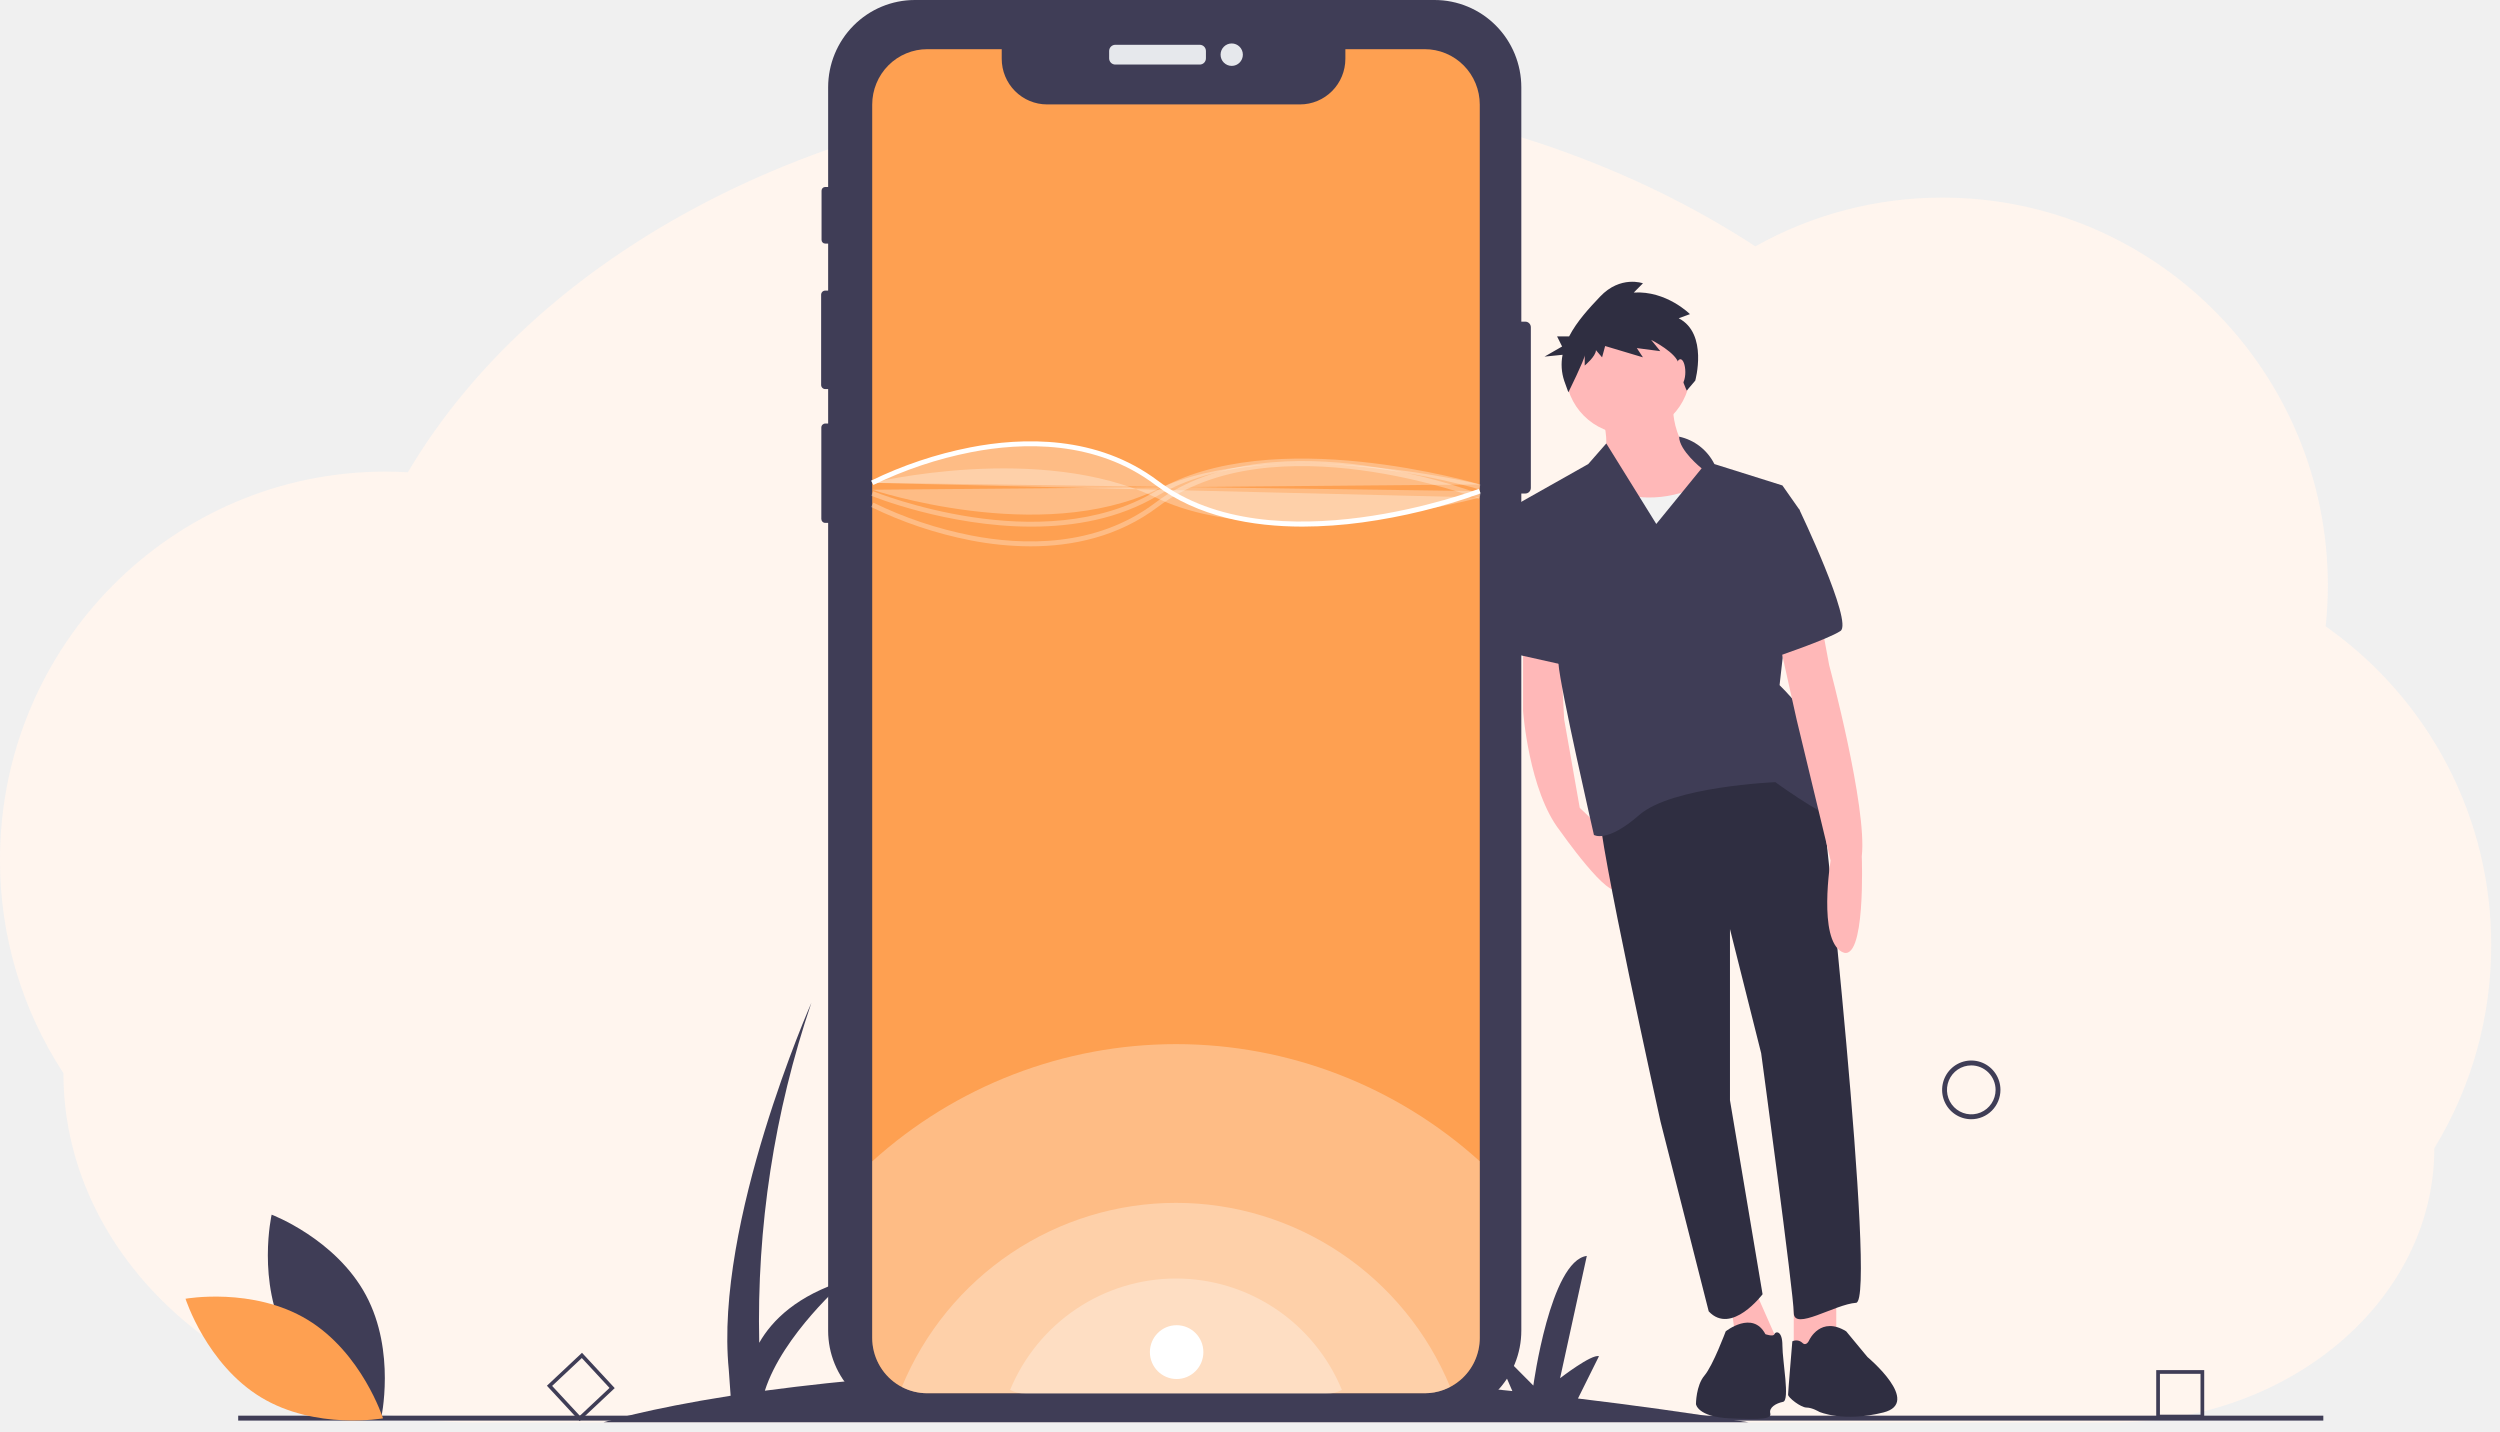
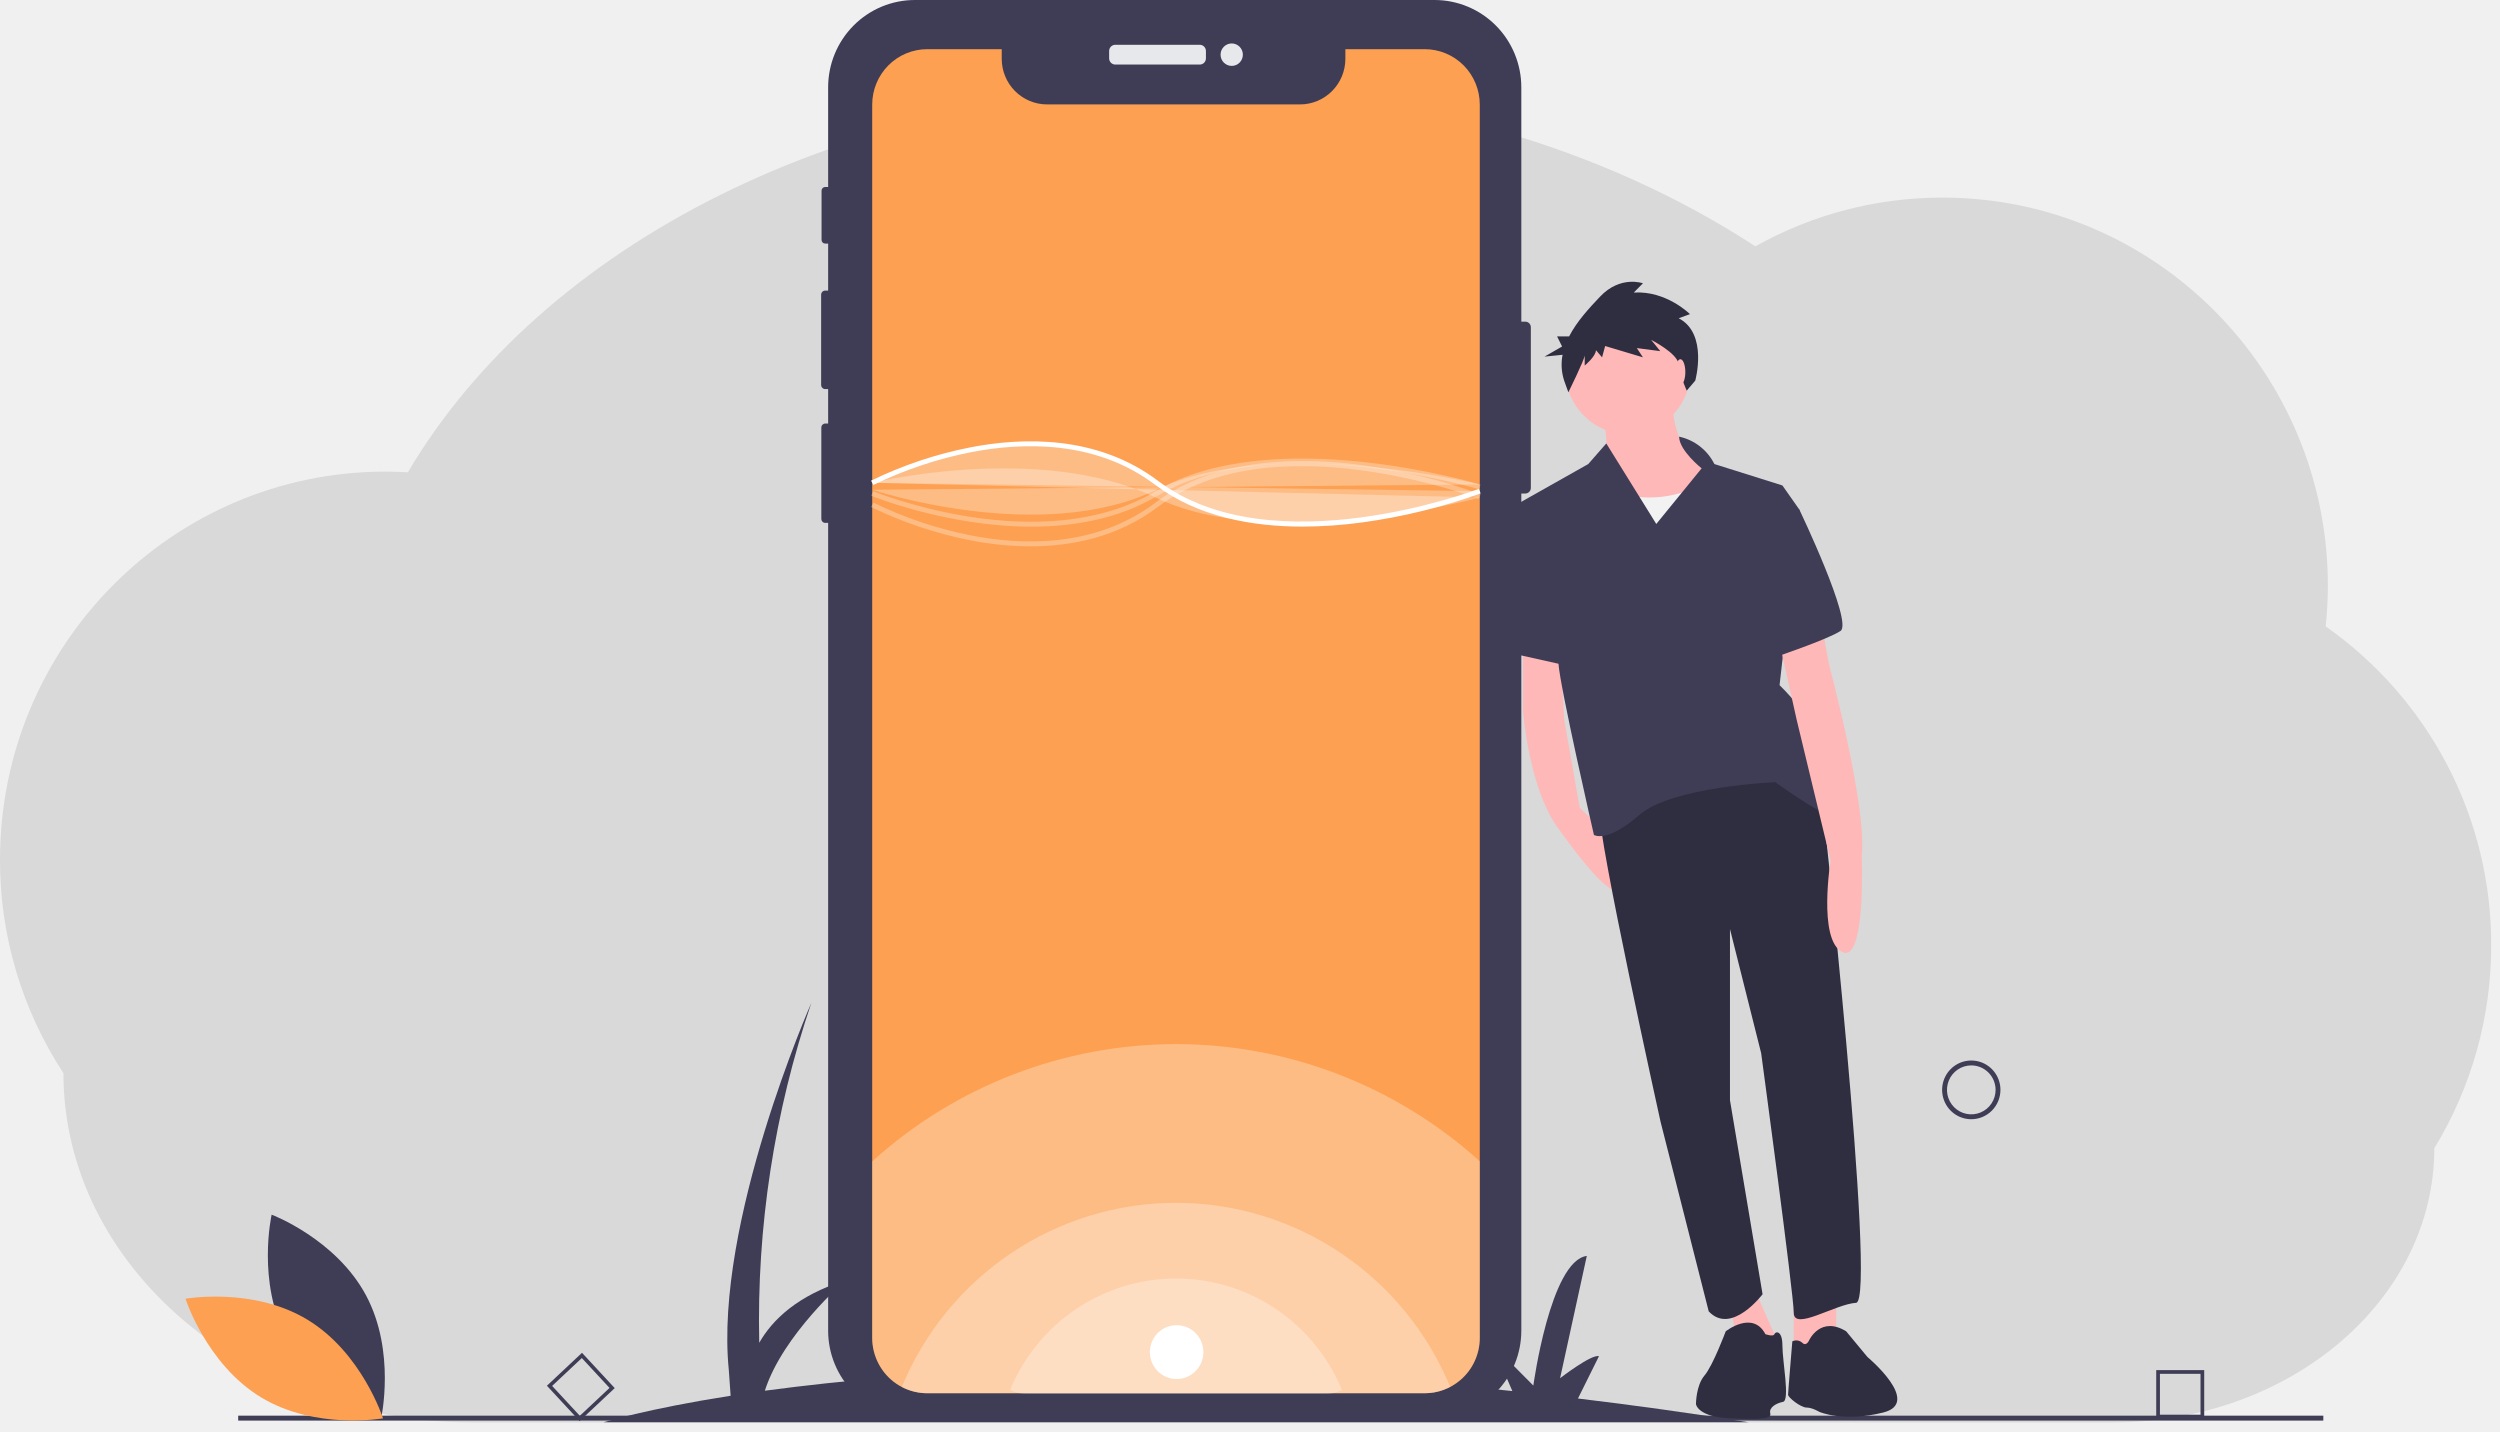
<svg xmlns="http://www.w3.org/2000/svg" width="283" height="162" viewBox="0 0 283 162" fill="none">
-   <path d="M282.003 106.993C282.022 99.927 280.331 92.96 277.07 86.679C273.81 80.398 269.076 74.989 263.268 70.906C263.429 69.38 263.511 67.846 263.515 66.311C263.515 42.043 243.982 22.369 219.884 22.369C212.463 22.361 205.167 24.262 198.707 27.887C181.651 16.744 159.384 10 135.025 10C95.389 10 61.296 27.857 46.17 53.462C45.33 53.413 44.484 53.386 43.631 53.386C19.538 53.386 8.74229e-05 73.06 8.74229e-05 97.329C-0.017 105.903 2.478 114.296 7.181 121.487C7.181 143.322 27.934 161.02 53.523 161.02H239.17C259.27 161.02 275.564 147.124 275.564 129.979C279.792 123.048 282.019 115.096 282.003 106.993Z" fill="#FFF5EE" />
+   <path d="M282.003 106.993C282.022 99.927 280.331 92.96 277.07 86.679C273.81 80.398 269.076 74.989 263.268 70.906C263.429 69.38 263.511 67.846 263.515 66.311C263.515 42.043 243.982 22.369 219.884 22.369C212.463 22.361 205.167 24.262 198.707 27.887C181.651 16.744 159.384 10 135.025 10C95.389 10 61.296 27.857 46.17 53.462C45.33 53.413 44.484 53.386 43.631 53.386C19.538 53.386 8.74229e-05 73.06 8.74229e-05 97.329C-0.017 105.903 2.478 114.296 7.181 121.487C7.181 143.322 27.934 161.02 53.523 161.02H239.17C259.27 161.02 275.564 147.124 275.564 129.979C279.792 123.048 282.019 115.096 282.003 106.993Z" fill="#D9D9D9" />
  <g clip-path="url(#clip0_0_1)">
    <path d="M197.925 161C191.234 159.946 184.801 159.049 178.625 158.31L181.003 153.523C180.178 153.246 176.601 156.015 176.601 156.015L179.627 142.168C175.5 142.722 173.574 156.846 173.574 156.846L168.896 152.138L171.199 157.468C152.301 155.47 135.994 154.846 122.286 154.989L124.321 150.892C123.496 150.615 119.918 153.384 119.918 153.384L122.945 139.537C118.818 140.091 116.892 154.215 116.892 154.215L112.214 149.507L114.653 155.153C105.263 155.427 95.893 156.187 86.581 157.428C88.612 151.059 95.705 144.937 95.705 144.937C90.251 146.645 87.414 149.427 85.945 152.006C85.648 138.922 87.648 125.889 91.853 113.505C91.853 113.505 80.846 138.429 82.497 155.046L82.707 157.997C73.131 159.501 68.327 161 68.327 161H197.925Z" fill="#3F3D56" />
    <path d="M223.15 126.697C222.496 126.697 221.858 126.502 221.315 126.137C220.772 125.772 220.349 125.253 220.099 124.645C219.849 124.038 219.784 123.37 219.911 122.725C220.039 122.081 220.353 121.488 220.815 121.024C221.277 120.559 221.865 120.242 222.505 120.114C223.146 119.986 223.81 120.052 224.413 120.303C225.016 120.555 225.532 120.981 225.895 121.527C226.258 122.074 226.451 122.716 226.451 123.374C226.45 124.255 226.102 125.099 225.483 125.722C224.864 126.345 224.025 126.696 223.15 126.697ZM223.15 120.604C222.605 120.604 222.073 120.767 221.621 121.071C221.168 121.375 220.816 121.808 220.607 122.314C220.399 122.82 220.345 123.377 220.451 123.914C220.557 124.451 220.819 124.945 221.204 125.332C221.589 125.719 222.079 125.983 222.613 126.09C223.146 126.197 223.7 126.142 224.203 125.932C224.705 125.723 225.135 125.368 225.437 124.912C225.74 124.457 225.901 123.921 225.901 123.374C225.9 122.639 225.61 121.935 225.094 121.416C224.578 120.897 223.879 120.605 223.15 120.604Z" fill="#3F3D56" />
    <path d="M249.517 160.564H244.085V155.097H249.517V160.564ZM244.503 160.143H249.099V155.517H244.503V160.143Z" fill="#3F3D56" />
    <path d="M65.615 160.863L61.91 156.865L65.882 153.136L69.587 157.134L65.615 160.863ZM62.501 156.886L65.636 160.269L68.997 157.113L65.862 153.73L62.501 156.886Z" fill="#3F3D56" />
    <path d="M263 160.255H26.963V160.809H263V160.255Z" fill="#3F3D56" />
    <path d="M173.292 37.044V55.233C173.292 55.401 173.225 55.562 173.107 55.681C172.989 55.8 172.829 55.867 172.662 55.867H172.214V150.623C172.214 153.245 171.179 155.76 169.336 157.614C167.494 159.468 164.996 160.51 162.391 160.51H103.565C102.275 160.51 100.998 160.254 99.806 159.757C98.615 159.26 97.532 158.532 96.62 157.613C95.708 156.695 94.985 155.605 94.492 154.406C93.998 153.207 93.744 151.921 93.745 150.623V59.191H93.42C93.302 59.191 93.189 59.144 93.106 59.06C93.022 58.977 92.975 58.863 92.974 58.745V48.393C92.974 48.334 92.986 48.276 93.008 48.221C93.031 48.167 93.063 48.117 93.105 48.075C93.146 48.034 93.195 48.001 93.249 47.978C93.303 47.956 93.361 47.944 93.42 47.944H93.745V44.045H93.417C93.293 44.044 93.175 43.994 93.088 43.906C93.001 43.818 92.952 43.698 92.952 43.574V33.363C92.953 33.239 93.002 33.12 93.089 33.032C93.176 32.945 93.294 32.895 93.417 32.895H93.745V27.572H93.412C93.357 27.572 93.304 27.562 93.254 27.541C93.204 27.52 93.158 27.489 93.12 27.451C93.081 27.412 93.051 27.366 93.03 27.316C93.01 27.265 92.999 27.211 92.999 27.157V21.585C92.999 21.474 93.042 21.368 93.119 21.29C93.197 21.211 93.302 21.167 93.412 21.167H93.745V9.884C93.745 7.263 94.779 4.749 96.621 2.895C98.463 1.041 100.96 9.54778e-05 103.565 1.0116e-10H162.391C164.995 -1.18507e-05 167.493 1.041 169.336 2.895C171.178 4.748 172.213 7.262 172.214 9.884V36.41H172.662C172.829 36.41 172.989 36.477 173.107 36.596C173.225 36.715 173.292 36.876 173.292 37.044Z" fill="#3F3D56" />
    <path d="M135.812 5.07H126.253C125.867 5.07 125.554 5.385 125.554 5.774V6.605C125.554 6.994 125.867 7.309 126.253 7.309H135.812C136.198 7.309 136.511 6.994 136.511 6.605V5.774C136.511 5.385 136.198 5.07 135.812 5.07Z" fill="#E6E8EC" />
    <path d="M139.43 7.46C140.127 7.46 140.692 6.891 140.692 6.19C140.692 5.488 140.127 4.919 139.43 4.919C138.733 4.919 138.168 5.488 138.168 6.19C138.168 6.891 138.733 7.46 139.43 7.46Z" fill="#E6E8EC" />
    <path d="M167.51 11.839V151.443C167.511 152.35 167.315 153.247 166.937 154.071C166.559 154.895 166.007 155.627 165.319 156.214C164.192 157.182 162.759 157.713 161.277 157.713H104.967C103.965 157.714 102.977 157.472 102.089 157.006C101.88 156.899 101.678 156.779 101.483 156.646C100.637 156.072 99.944 155.297 99.464 154.389C98.985 153.482 98.734 152.47 98.734 151.443V11.839C98.734 11.016 98.895 10.2 99.209 9.439C99.522 8.678 99.981 7.986 100.56 7.404C101.138 6.821 101.825 6.359 102.582 6.044C103.338 5.729 104.148 5.567 104.967 5.567H113.395V6.655C113.395 8.025 113.935 9.339 114.898 10.307C115.86 11.276 117.165 11.82 118.526 11.82H147.165C148.526 11.82 149.831 11.276 150.793 10.307C151.756 9.339 152.296 8.025 152.296 6.655V5.567H161.277C162.096 5.566 162.906 5.728 163.663 6.044C164.419 6.359 165.106 6.821 165.685 7.403C166.264 7.986 166.723 8.677 167.036 9.439C167.349 10.2 167.51 11.015 167.51 11.839Z" fill="#FEA051" />
    <path opacity="0.3" d="M167.51 131.459V151.443C167.511 152.35 167.315 153.247 166.937 154.071C166.559 154.895 166.007 155.627 165.319 156.214C164.192 157.182 162.759 157.713 161.277 157.713H104.967C103.965 157.714 102.977 157.472 102.089 157.006C101.88 156.899 101.678 156.779 101.483 156.646C100.637 156.072 99.944 155.297 99.464 154.389C98.985 153.482 98.734 152.47 98.734 151.443V131.467C108.177 122.924 120.424 118.197 133.12 118.196C145.817 118.194 158.065 122.918 167.51 131.459Z" fill="white" />
    <path opacity="0.3" d="M164.161 157.001C163.272 157.471 162.282 157.715 161.277 157.713H104.967C103.965 157.714 102.977 157.472 102.088 157.007C104.638 150.836 108.946 145.563 114.469 141.854C119.992 138.144 126.483 136.164 133.123 136.164C139.763 136.163 146.254 138.142 151.778 141.85C157.302 145.559 161.611 150.831 164.161 157.001Z" fill="white" />
    <path opacity="0.3" d="M151.905 157.336C151.367 157.62 150.768 157.768 150.16 157.767H116.085C115.479 157.768 114.882 157.621 114.344 157.339C115.886 153.605 118.493 150.415 121.835 148.17C125.178 145.925 129.105 144.727 133.123 144.727C137.141 144.727 141.069 145.924 144.412 148.168C147.755 150.412 150.362 153.602 151.905 157.336Z" fill="white" />
    <path d="M147.447 59.612C141.798 59.612 135.599 58.529 130.76 54.876C124.022 49.79 115.721 50.061 109.943 51.185C106.106 51.938 102.381 53.186 98.861 54.9L98.607 54.409C102.169 52.673 105.94 51.407 109.824 50.644C115.715 49.496 124.187 49.222 131.09 54.433C144.022 64.195 167.179 55.427 167.411 55.338L167.608 55.855C163.266 57.413 158.774 58.513 154.206 59.139C151.966 59.446 149.708 59.604 147.447 59.612Z" fill="white" />
    <path opacity="0.3" d="M98.731 54.654C98.731 54.654 117.717 50.026 130.925 56.363C144.132 62.7 167.521 56.316 167.521 56.316" fill="white" />
    <path opacity="0.3" d="M116.655 61.844C114.362 61.834 112.075 61.604 109.824 61.158C105.94 60.394 102.169 59.129 98.607 57.392L98.861 56.901C102.381 58.615 106.106 59.864 109.943 60.617C115.72 61.74 124.022 62.011 130.76 56.925C137.657 51.719 147.318 51.734 154.206 52.663C158.774 53.288 163.266 54.389 167.608 55.946L167.411 56.464C167.179 56.374 144.022 47.606 131.09 57.368C126.563 60.786 121.361 61.844 116.655 61.844Z" fill="white" />
    <path opacity="0.3" d="M116.749 59.614C107.219 59.614 98.756 56.173 98.629 56.12L98.839 55.608C99.027 55.686 117.849 63.335 130.785 55.626C143.944 47.783 167.355 54.784 167.589 54.855L167.43 55.386C167.197 55.315 144.016 48.384 131.065 56.103C126.645 58.737 121.561 59.614 116.749 59.614Z" fill="white" />
    <path opacity="0.3" d="M98.734 55.438C98.734 55.438 117.717 61.775 130.925 55.438C144.132 49.101 167.51 54.84 167.51 54.84" fill="white" />
    <path d="M172.41 72.392V80.466C172.41 80.466 173.052 89.508 176.581 94.03C176.581 94.03 182.357 102.265 183.159 100.489L182.171 94.641L178.827 91.446L177.063 81.435L176.581 72.392H172.41Z" fill="#FFB8B8" />
    <path d="M207.865 145.378V151.352L203.053 153.129V146.185L207.865 145.378Z" fill="#FFB8B8" />
    <path d="M198.079 144.732L201.288 151.998L196.796 153.936L195.833 146.831L198.079 144.732Z" fill="#FFB8B8" />
    <path d="M206.101 89.024C206.101 89.024 212.518 147.316 210.111 147.477C207.705 147.639 203.053 150.707 203.053 148.607C203.053 146.508 199.363 119.219 199.363 119.219L195.833 105.171V124.548L199.523 146.508C199.523 146.508 195.994 151.191 193.427 148.446L187.972 126.97C187.972 126.97 180.753 94.353 181.073 91.769C181.073 91.769 197.598 77.56 206.101 89.024Z" fill="#2F2E41" />
    <path d="M204.817 151.675C204.817 151.675 206.101 148.93 208.988 150.706L211.395 153.613C211.395 153.613 217.599 158.784 213.197 159.892C208.659 161.034 205.94 159.819 205.94 159.819C205.94 159.819 205.138 159.335 204.496 159.335C203.855 159.335 202.411 158.205 202.411 157.882C202.411 157.559 202.892 151.837 202.892 151.837C203.074 151.748 203.278 151.715 203.478 151.744C203.678 151.773 203.865 151.861 204.015 151.998C204.496 152.483 204.817 151.675 204.817 151.675Z" fill="#2F2E41" />
    <path d="M195.352 150.706C195.352 150.706 198.4 148.284 199.844 151.029C199.844 151.029 200.753 151.352 200.86 151.029C200.967 150.706 201.769 150.545 201.769 152.321C201.769 154.097 202.64 158.528 201.838 158.689C201.036 158.85 200.234 159.335 200.394 159.981C200.555 160.627 199.523 160.718 195.833 160.556C192.143 160.395 191.983 158.942 191.983 158.942C191.983 158.942 191.983 156.842 192.945 155.712C193.908 154.582 195.352 150.706 195.352 150.706Z" fill="#2F2E41" />
    <path d="M189.415 44.942C189.415 44.942 188.613 50.917 193.747 53.016C198.881 55.115 182.356 62.058 180.752 58.021C179.148 53.985 181.073 52.693 181.073 52.693C181.073 52.693 182.677 51.078 181.233 46.718L189.415 44.942Z" fill="#FFB8B8" />
    <path d="M184.282 49.141C188.181 49.141 191.341 45.959 191.341 42.036C191.341 38.112 188.181 34.931 184.282 34.931C180.384 34.931 177.223 38.112 177.223 42.036C177.223 45.959 180.384 49.141 184.282 49.141Z" fill="#FFB8B8" />
    <path d="M192.464 54.953C192.464 54.953 187.651 57.537 182.999 55.599C178.346 53.662 178.507 62.058 178.507 62.058L180.913 68.356L197.598 66.741L196.475 57.053L192.464 54.953Z" fill="#F2F2F2" />
    <path d="M190.073 49.428C190.928 49.611 191.73 49.984 192.422 50.522C193.114 51.059 193.676 51.746 194.069 52.531L201.769 54.953L203.694 57.698L201.448 77.559C201.448 77.559 205.62 81.596 205.62 83.857C205.62 86.118 210.753 93.868 208.186 92.899C205.62 91.931 200.967 88.54 200.967 88.54C200.967 88.54 189.256 89.024 185.566 92.254C181.876 95.483 180.432 94.514 180.432 94.514C180.432 94.514 176.581 77.721 176.421 75.137C176.261 72.554 171.769 57.053 171.769 57.053L179.79 52.531L181.833 50.198L187.491 59.313L192.625 53.016C192.625 53.016 190.088 51.008 190.073 49.428Z" fill="#3F3D56" />
    <path d="M206.101 70.132L207.063 75.299C207.063 75.299 211.395 91.446 210.753 96.936C210.753 96.936 211.234 109.208 208.507 107.755C205.78 106.302 207.224 97.421 207.224 97.421L203.373 81.435L201.288 72.07L206.101 70.132Z" fill="#FFB8B8" />
    <path d="M202.09 56.73L203.694 57.698C203.694 57.698 209.791 70.455 208.347 71.424C206.903 72.392 200.646 74.492 200.646 74.492L202.09 56.73Z" fill="#3F3D56" />
    <path d="M175.619 57.053L171.848 56.972L170.966 58.506L172.089 74.169L177.865 75.46L175.619 57.053Z" fill="#3F3D56" />
    <path d="M190.03 36.027L191.303 35.561C191.303 35.561 188.642 32.884 184.941 33.117L185.982 32.069C185.982 32.069 183.437 31.137 181.124 33.582C179.908 34.867 178.501 36.378 177.624 38.08H176.261L176.83 39.224L174.839 40.369L176.882 40.163C176.689 41.152 176.755 42.174 177.076 43.128L177.538 44.409C177.538 44.409 179.389 40.684 179.389 40.218V41.382C179.389 41.382 180.661 40.334 180.661 39.636L181.355 40.451L181.702 39.17L185.982 40.451L185.288 39.403L187.948 39.752L186.907 38.472C186.907 38.472 189.915 39.985 190.03 41.266C190.146 42.546 190.94 44.216 190.94 44.216L191.903 43.085C191.903 43.085 193.385 37.773 190.03 36.027Z" fill="#2F2E41" />
    <path d="M190.218 43.57C190.528 43.57 190.779 42.919 190.779 42.117C190.779 41.314 190.528 40.663 190.218 40.663C189.908 40.663 189.656 41.314 189.656 42.117C189.656 42.919 189.908 43.57 190.218 43.57Z" fill="#FFB8B8" />
    <path d="M32.456 151.491C35.876 157.875 43.134 160.615 43.134 160.615C43.134 160.615 44.847 153.006 41.427 146.623C38.008 140.239 30.75 137.499 30.75 137.499C30.75 137.499 29.036 145.108 32.456 151.491Z" fill="#3F3D56" />
    <path d="M34.806 149.391C40.98 153.13 43.358 160.556 43.358 160.556C43.358 160.556 35.726 161.92 29.552 158.182C23.378 154.443 21 147.017 21 147.017C21 147.017 28.632 145.653 34.806 149.391Z" fill="#FEA051" />
    <path opacity="0.3" d="M98.734 54.655C98.734 54.655 117.717 44.685 130.925 54.655C144.132 64.624 167.51 55.597 167.51 55.597" fill="white" />
    <path d="M133.195 156.105C134.867 156.105 136.222 154.741 136.222 153.059C136.222 151.376 134.867 150.012 133.195 150.012C131.524 150.012 130.168 151.376 130.168 153.059C130.168 154.741 131.524 156.105 133.195 156.105Z" fill="white" />
  </g>
  <defs>
    <clipPath id="clip0_0_1">
      <rect width="242" height="161" fill="white" transform="translate(21)" />
    </clipPath>
  </defs>
</svg>
